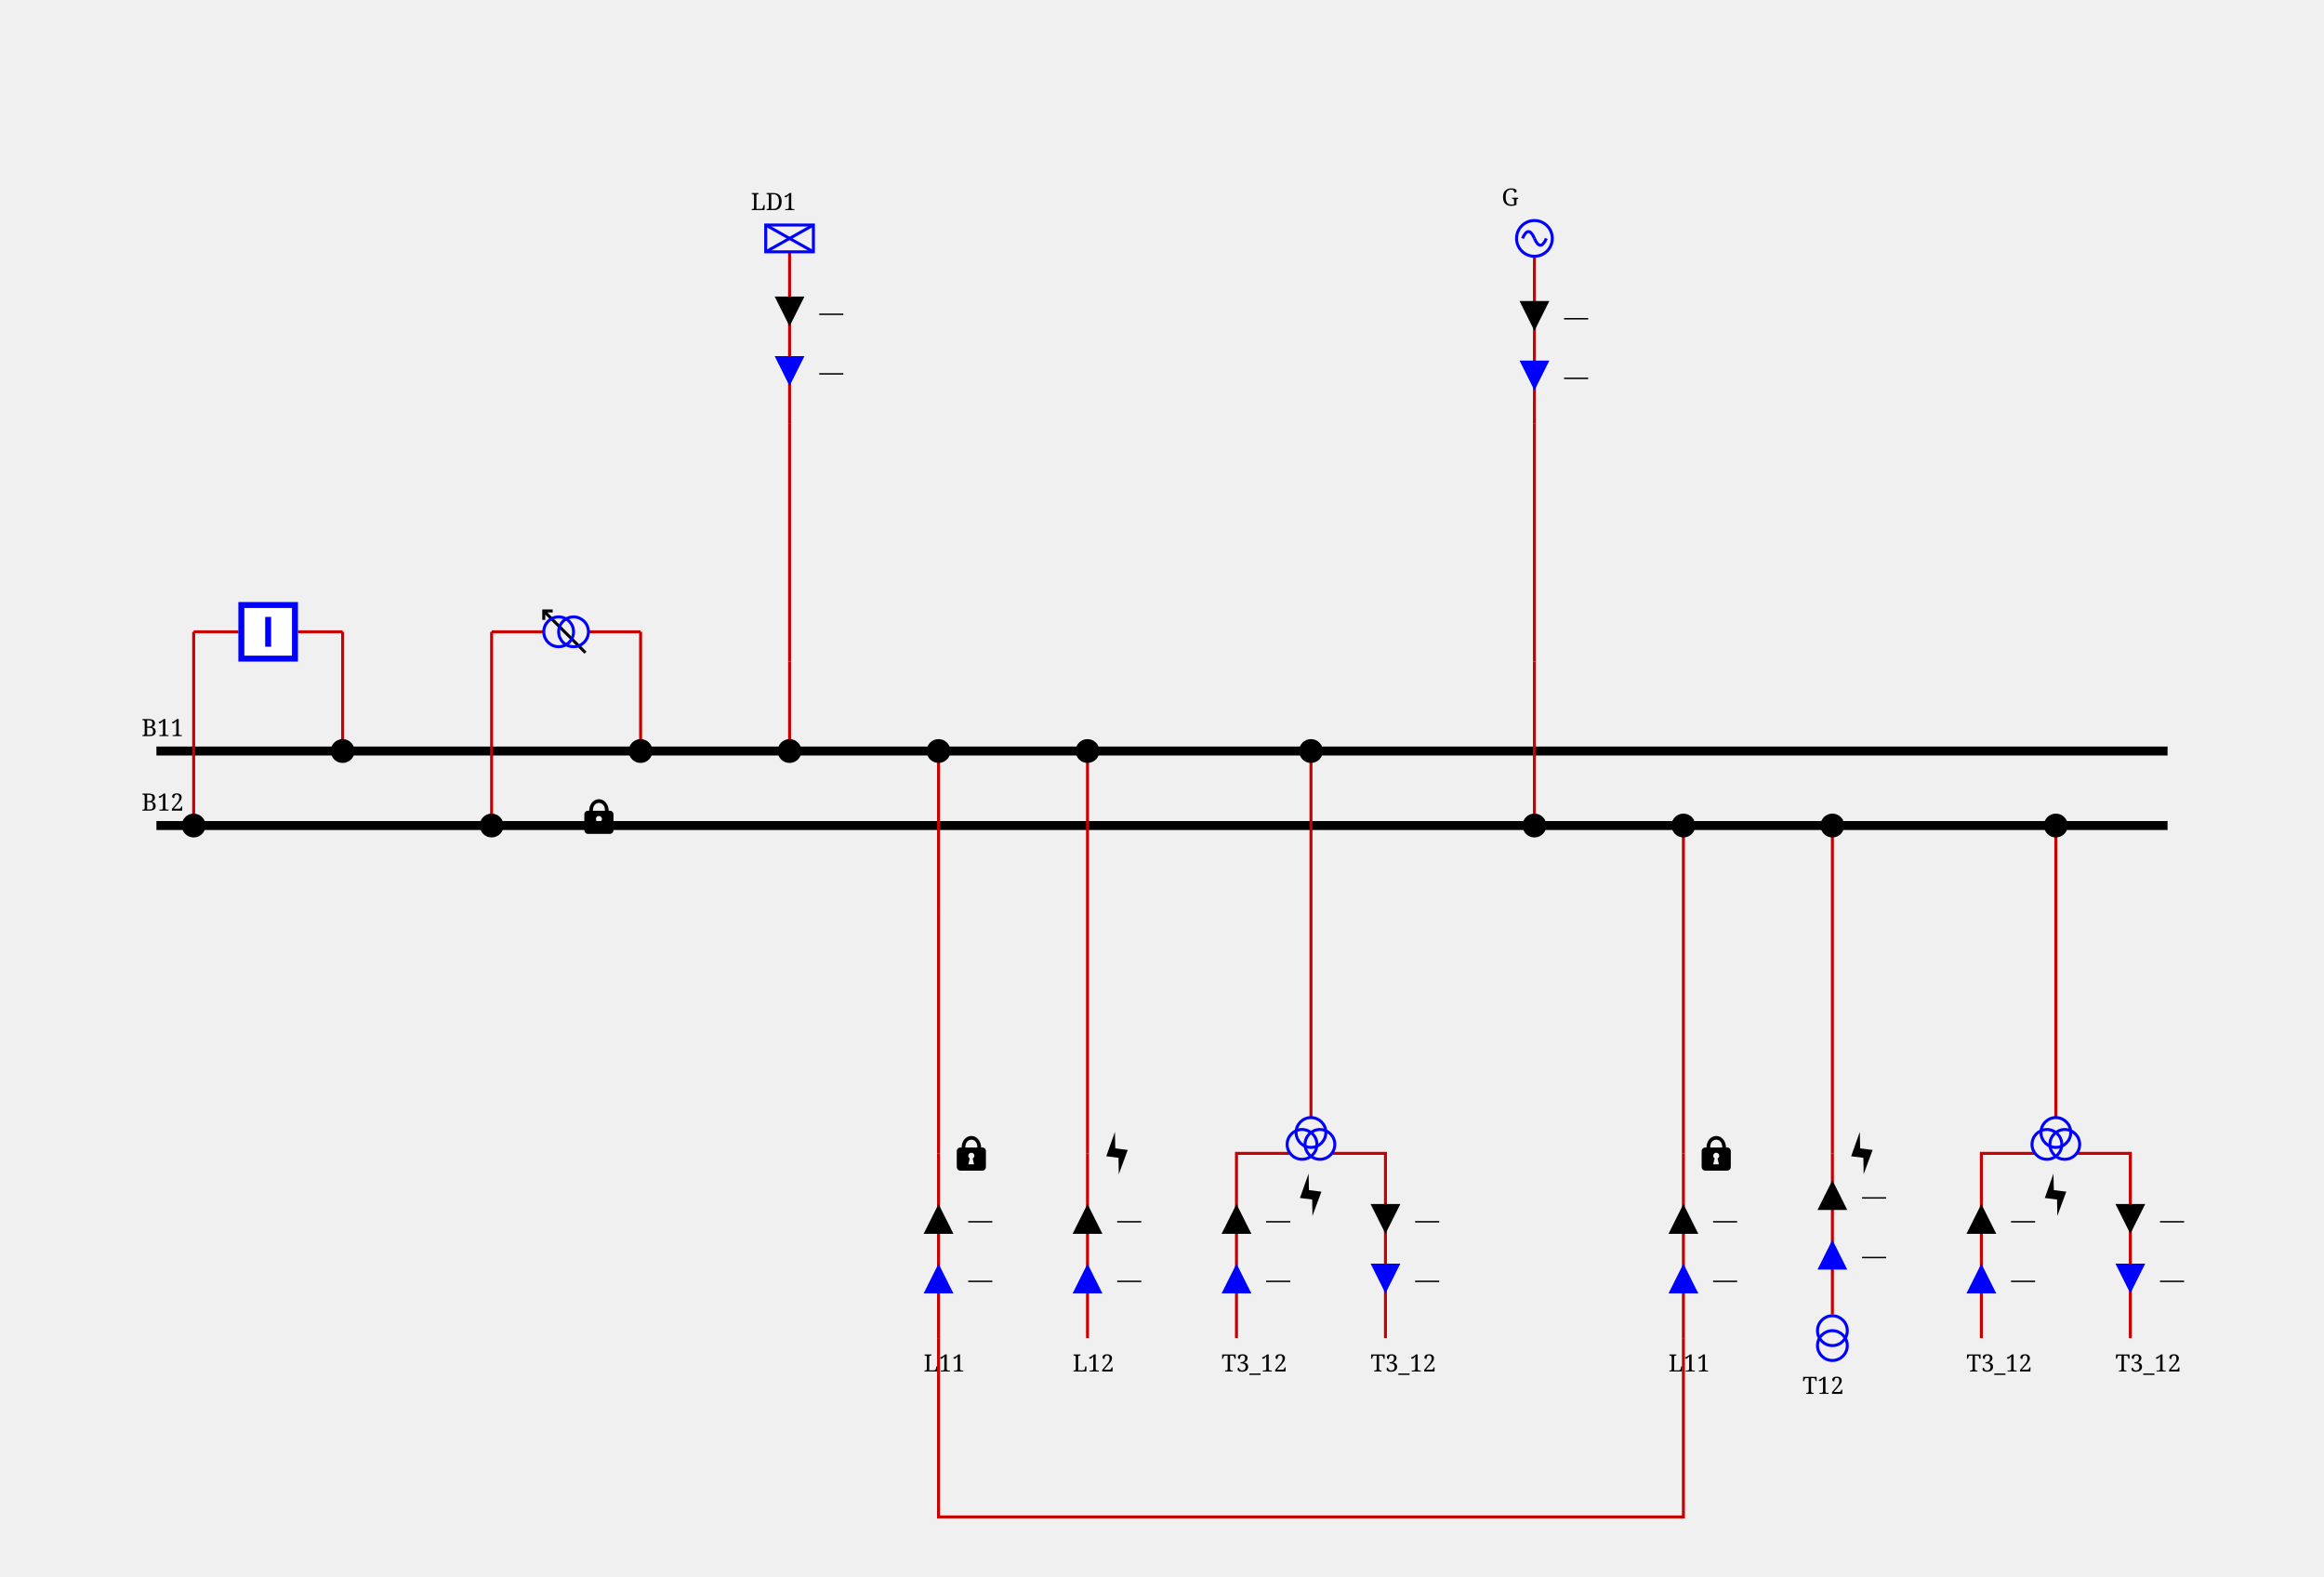
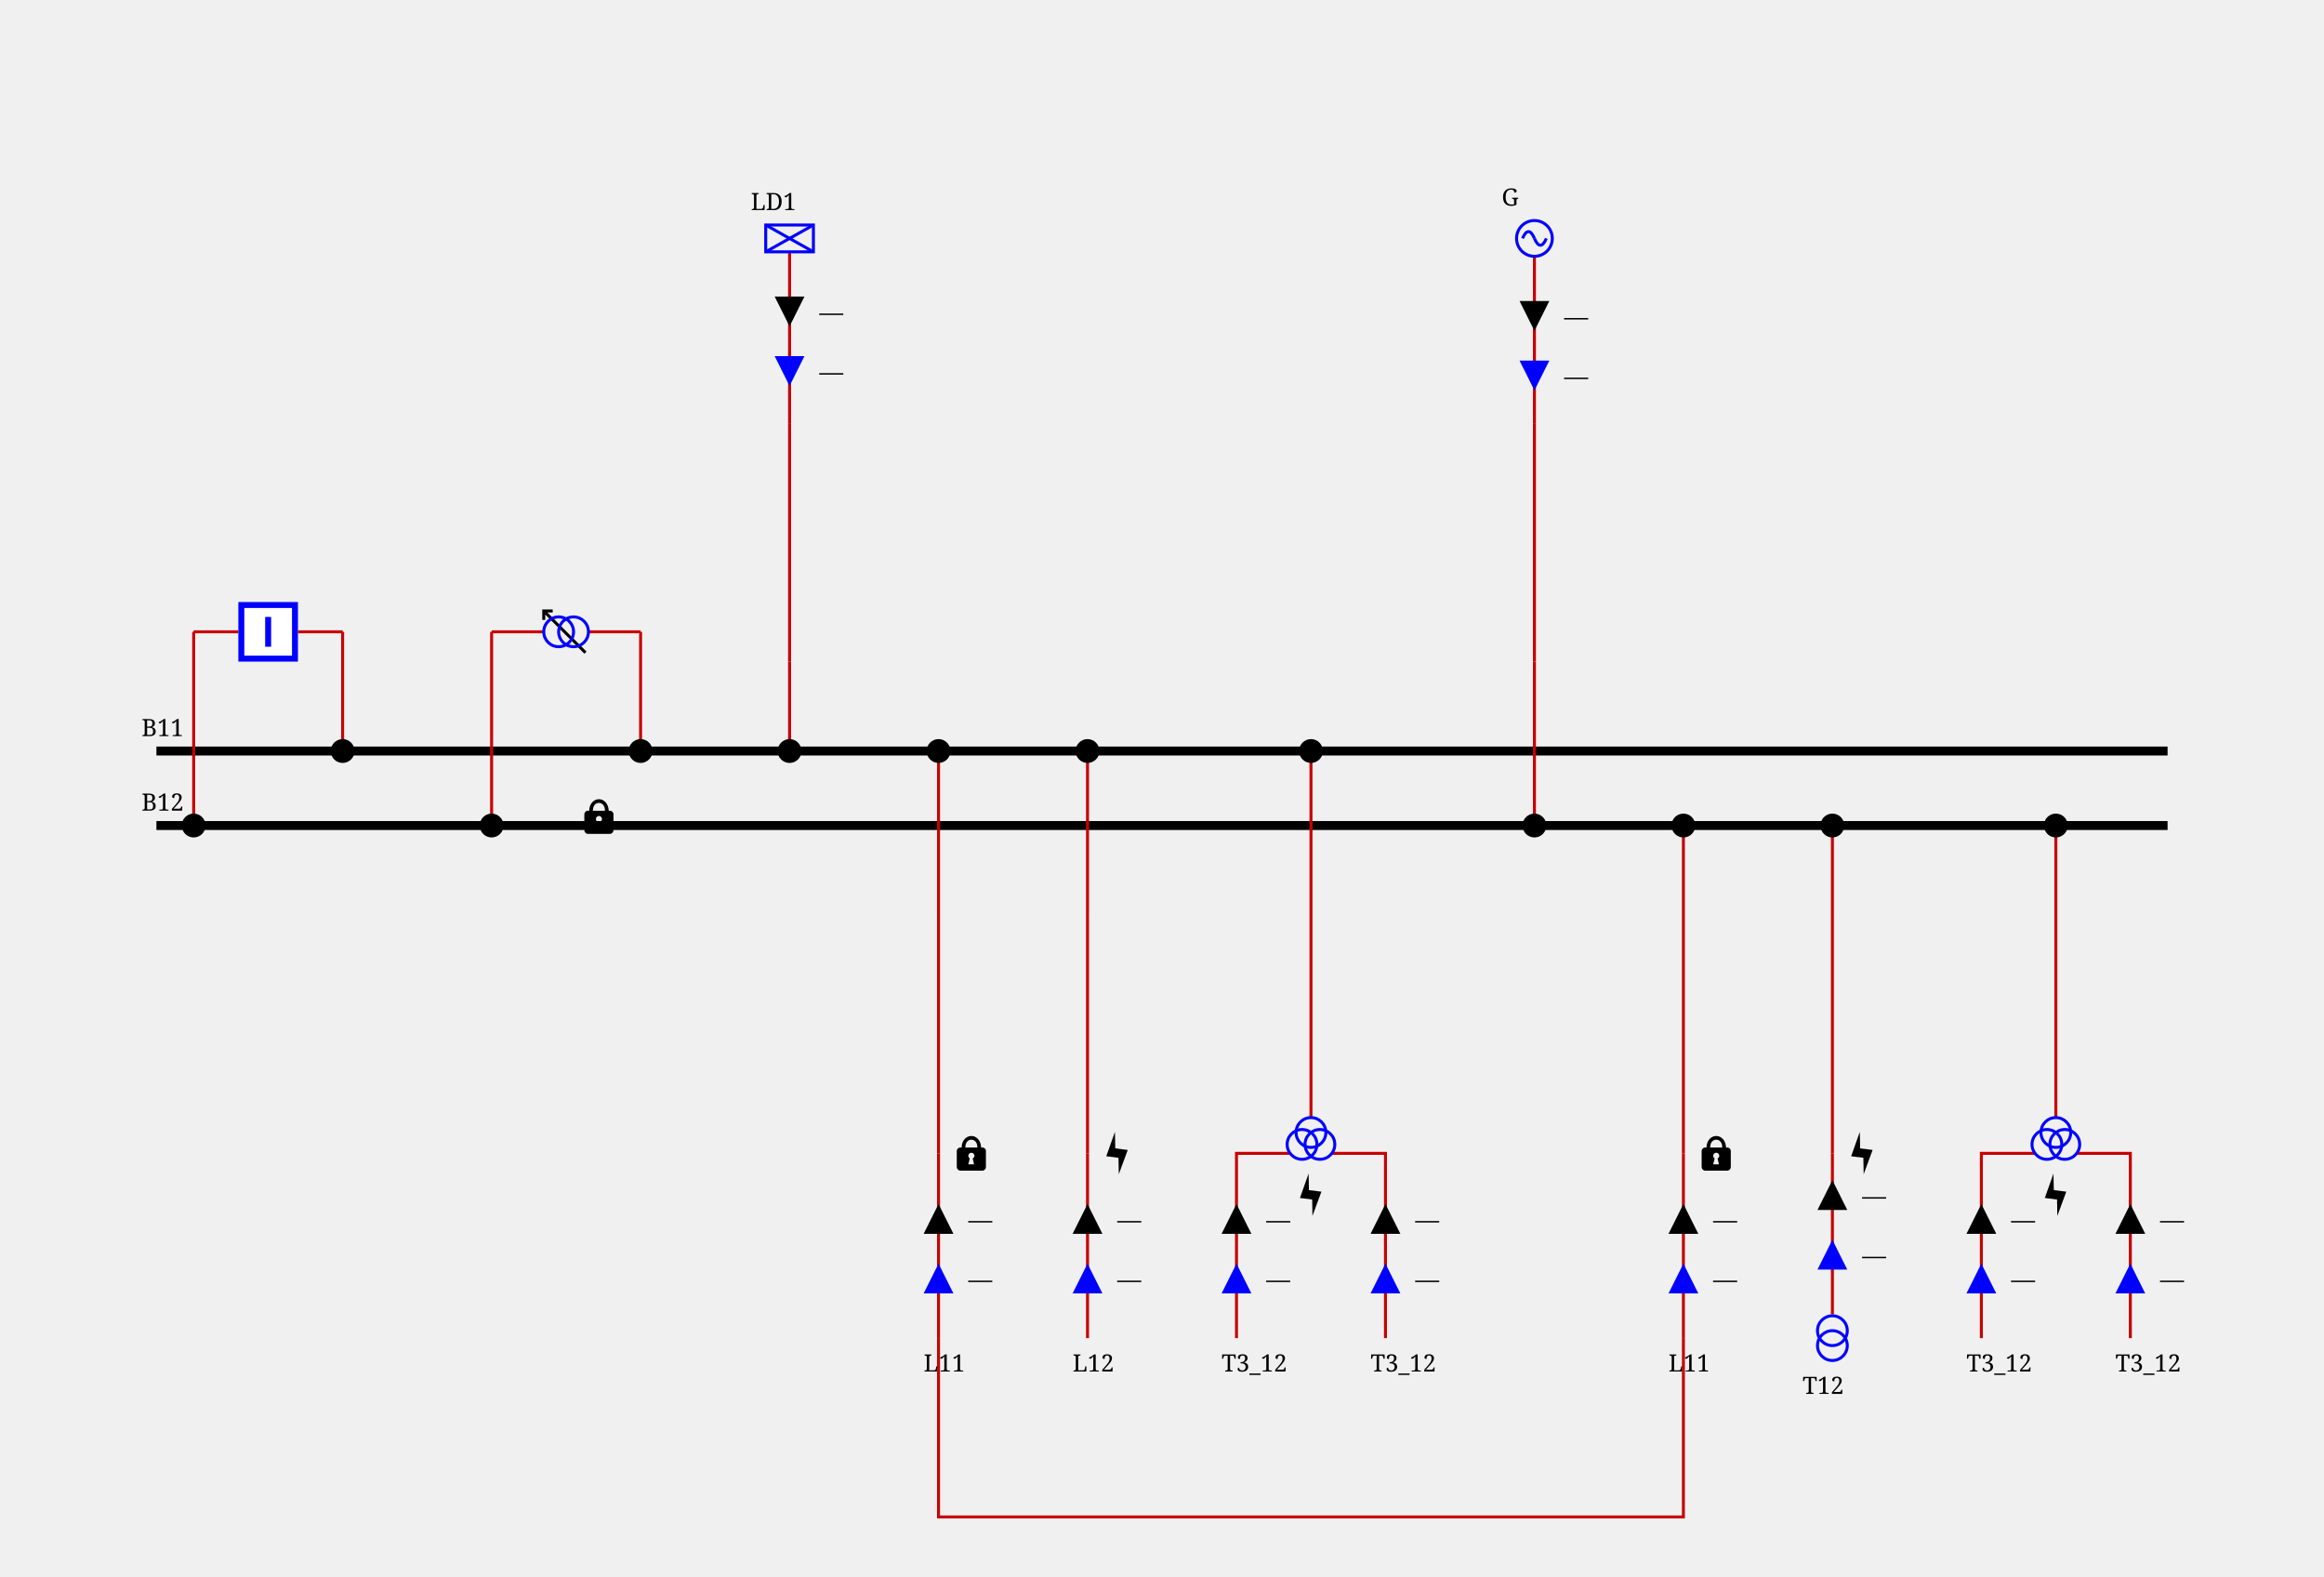
<svg xmlns="http://www.w3.org/2000/svg" height="529.0" viewBox="0 0 780.0 529.0" width="780.0">
  <style>
/* ----------------------------------------------------------------------- */
/* File: tautologies.css ------------------------------------------------- */
.sld-out .sld-arrow-in {visibility: hidden}
.sld-in .sld-arrow-out {visibility: hidden}
.sld-closed .sld-sw-open {visibility: hidden}
.sld-open .sld-sw-closed {visibility: hidden}
.sld-hidden-node {visibility: hidden}
.sld-top-feeder .sld-label {dominant-baseline: auto}
.sld-bottom-feeder .sld-label {dominant-baseline: hanging}
.sld-active-power .sld-label {dominant-baseline: mathematical}
.sld-reactive-power .sld-label {dominant-baseline: mathematical}
.sld-current .sld-label {dominant-baseline: mathematical}
/* ----------------------------------------------------------------------- */
/* File: topologicalBaseVoltages.css ------------------------------------- */
.sld-disconnected {--sld-vl-color: #808080}
.sld-vl300to500-0 {--sld-vl-color: #FF0000}
.sld-vl300to500-1 {--sld-vl-color: #7F6C00}
.sld-vl300to500-2 {--sld-vl-color: #F6B2FF}
.sld-vl300to500-3 {--sld-vl-color: #996700}
.sld-vl300to500-4 {--sld-vl-color: #FF85EB}
.sld-vl300to500-5 {--sld-vl-color: #B25B00}
.sld-vl300to500-6 {--sld-vl-color: #FF59B5}
.sld-vl300to500-7 {--sld-vl-color: #CC4400}
.sld-vl300to500-8 {--sld-vl-color: #FF2C67}
.sld-vl300to500-9 {--sld-vl-color: #E52600}
.sld-vl180to300-0 {--sld-vl-color: #218B21}
.sld-vl180to300-1 {--sld-vl-color: #0D4940}
.sld-vl180to300-2 {--sld-vl-color: #DFDAB9}
.sld-vl180to300-3 {--sld-vl-color: #105640}
.sld-vl180to300-4 {--sld-vl-color: #C2CB92}
.sld-vl180to300-5 {--sld-vl-color: #14643C}
.sld-vl180to300-6 {--sld-vl-color: #95B66B}
.sld-vl180to300-7 {--sld-vl-color: #187036}
.sld-vl180to300-8 {--sld-vl-color: #5FA046}
.sld-vl180to300-9 {--sld-vl-color: #1C7E2D}
.sld-vl120to180-0 {--sld-vl-color: #00AFAE}
.sld-vl120to180-1 {--sld-vl-color: #000D58}
.sld-vl120to180-2 {--sld-vl-color: #B8E7B2}
.sld-vl120to180-3 {--sld-vl-color: #002169}
.sld-vl120to180-4 {--sld-vl-color: #85D993}
.sld-vl120to180-5 {--sld-vl-color: #003C7B}
.sld-vl120to180-6 {--sld-vl-color: #59CB8B}
.sld-vl120to180-7 {--sld-vl-color: #005C8C}
.sld-vl120to180-8 {--sld-vl-color: #2CBD94}
.sld-vl120to180-9 {--sld-vl-color: #00839E}
.sld-vl70to120-0 {--sld-vl-color: #CC5500}
.sld-vl70to120-1 {--sld-vl-color: #4A6600}
.sld-vl70to120-2 {--sld-vl-color: #EFB2DD}
.sld-vl70to120-3 {--sld-vl-color: #6E7A00}
.sld-vl70to120-4 {--sld-vl-color: #E685AE}
.sld-vl70to120-5 {--sld-vl-color: #8E8400}
.sld-vl70to120-6 {--sld-vl-color: #DD596B}
.sld-vl70to120-7 {--sld-vl-color: #A37B00}
.sld-vl70to120-8 {--sld-vl-color: #D4432C}
.sld-vl70to120-9 {--sld-vl-color: #B76B00}
.sld-vl50to70-0 {--sld-vl-color: #A020EF}
.sld-vl50to70-1 {--sld-vl-color: #7F0848}
.sld-vl50to70-2 {--sld-vl-color: #B7DBFE}
.sld-vl50to70-3 {--sld-vl-color: #960C6D}
.sld-vl50to70-4 {--sld-vl-color: #8DA6FE}
.sld-vl50to70-5 {--sld-vl-color: #AD109A}
.sld-vl50to70-6 {--sld-vl-color: #6F66FB}
.sld-vl50to70-7 {--sld-vl-color: #BC14C4}
.sld-vl50to70-8 {--sld-vl-color: #7F42F6}
.sld-vl50to70-9 {--sld-vl-color: #B11AD9}
.sld-vl30to50-0 {--sld-vl-color: #FF8290}
.sld-vl30to50-1 {--sld-vl-color: #7F6F41}
.sld-vl30to50-2 {--sld-vl-color: #F6D9FF}
.sld-vl30to50-3 {--sld-vl-color: #99784E}
.sld-vl30to50-4 {--sld-vl-color: #FFC3FB}
.sld-vl30to50-5 {--sld-vl-color: #B27D5B}
.sld-vl30to50-6 {--sld-vl-color: #FFADE3}
.sld-vl30to50-7 {--sld-vl-color: #CC7E68}
.sld-vl30to50-8 {--sld-vl-color: #FF97BF}
.sld-vl30to50-9 {--sld-vl-color: #E57B75}
.sld-vl0to30-0 {--sld-vl-color: #AAAE27}
.sld-vl0to30-1 {--sld-vl-color: #195B0F}
.sld-vl0to30-2 {--sld-vl-color: #EABABE}
.sld-vl0to30-3 {--sld-vl-color: #2D6C13}
.sld-vl0to30-4 {--sld-vl-color: #DDA193}
.sld-vl0to30-5 {--sld-vl-color: #477D17}
.sld-vl0to30-6 {--sld-vl-color: #CE9A6E}
.sld-vl0to30-7 {--sld-vl-color: #648D1C}
.sld-vl0to30-8 {--sld-vl-color: #BEA04A}
.sld-vl0to30-9 {--sld-vl-color: #869D22}
/* ----------------------------------------------------------------------- */
/* File : highlightLineStates.css ---------------------------------------- */
.sld-wire.sld-feeder-disconnected {stroke: black}
.sld-wire.sld-feeder-connected-disconnected {stroke-dasharray: 3,3}
.sld-wire.sld-feeder-disconnected-connected {stroke: black; stroke-dasharray: 3,3}
/* ----------------------------------------------------------------------- */
/* File : components.css ------------------------------------------------- */
/* Stroke black */
.sld-disconnector {stroke-width: 3; stroke: black; fill: none}
/* Stroke blue */
.sld-breaker {stroke-width: 2; stroke: blue; fill:white}
.sld-load-break-switch {stroke: blue; fill: white}
/* Stroke --sld-vl-color with fallback black */
.sld-bus-connection {fill: var(--sld-vl-color, black)}
.sld-cell-shape-flat .sld-bus-connection {visibility: hidden}
.sld-busbar-section {stroke: var(--sld-vl-color, black); stroke-width: 3; fill: none}
/* Stroke --sld-vl-color with fallback red */
.sld-wire {stroke: var(--sld-vl-color, #c80000); fill: none}
/* Stroke --sld-vl-color with fallback blue */
.sld-load {stroke: var(--sld-vl-color, blue); fill: none}
.sld-battery {stroke: var(--sld-vl-color, blue); fill: none}
.sld-generator {stroke: var(--sld-vl-color, blue); fill: none}
.sld-two-wt {stroke: var(--sld-vl-color, blue); fill: none}
.sld-three-wt {stroke: var(--sld-vl-color, blue); fill: none}
.sld-winding {stroke: var(--sld-vl-color, blue); fill: none}
.sld-capacitor {stroke: var(--sld-vl-color, blue); fill: none}
.sld-inductor {stroke: var(--sld-vl-color, blue); fill: none}
.sld-pst {stroke: var(--sld-vl-color, blue); fill: none}
.sld-pst-arrow {stroke: black; fill: none}
.sld-svc {stroke: var(--sld-vl-color, blue); fill: none}
.sld-vsc {stroke: var(--sld-vl-color, blue); font-size: 7.43px; fill: none}
.sld-lcc {stroke: var(--sld-vl-color, blue); font-size: 7.43px; fill: none}
/* Stroke none &amp; fill: --sld-vl-color */
.sld-node-infos {stroke: none; fill: var(--sld-vl-color, black)}
/* Stroke none &amp; fill: black */
.sld-node {stroke: none; fill: black}
.sld-flash {stroke: none; fill: black}
.sld-lock {stroke: none; fill: black}
.sld-unknown {stroke: none; fill: black}
/* Fonts */
.sld-label {stroke: none; fill: black; font: 8px serif}
.sld-angle, .sld-voltage {font: 10px serif}
.sld-graph-label {font: 12px serif}
/* Specific */
.sld-grid {stroke: #003700; stroke-dasharray: 1,10}
.sld-feeder-info.sld-active-power {fill:black}
.sld-feeder-info.sld-reactive-power {fill:blue}
.sld-feeder-info.sld-current {fill:purple}
.sld-frame {fill: var(--sld-background-color, transparent)}
/* Stroke maroon for fictitious switch */
.sld-breaker.sld-fictitious {stroke: maroon}
.sld-disconnector.sld-fictitious {stroke: maroon}
.sld-load-break-switch.sld-fictitious {stroke: maroon}
.sld-busbar-section.sld-fictitious {stroke: var(--sld-vl-color, #c80000); stroke-width: 1}

</style>
  <rect class="sld-frame" height="100%" width="100%" />
  <g>
    <g class="sld-busbar-section sld-vl300to500-0" id="idB11" transform="translate(52.5,252.0)">
      <line x1="0" x2="675.0" y1="0" y2="0" />
      <text class="sld-label" id="B11_NW_LABEL" x="-5.0" y="-5.0">B11</text>
    </g>
    <g class="sld-busbar-section sld-vl300to500-1" id="idB12" transform="translate(52.5,277.0)">
      <line x1="0" x2="675.0" y1="0" y2="0" />
      <text class="sld-label" id="B12_NW_LABEL" x="-5.0" y="-5.0">B12</text>
    </g>
    <g class="sld-intern-cell sld-cell-shape-vertical" id="idINTERN_32_0">
      <g class="sld-wire sld-vl300to500-0" id="_95_VL1_95_INTERNAL_95_VL1_95_BUSCO_95_B11_95_BR1_45_BR1_95_BUSCO_95_B11_95_BR1">
        <polyline points="115.0,212.0,115.0,252.0" />
      </g>
      <g class="sld-wire sld-vl300to500-0" id="_95_VL1_95_BR1_95_INTERNAL_95_VL1_95_BUSCO_95_B11_95_BR1_45_BR1">
        <polyline points="100.0,212.0,115.0,212.0" />
      </g>
      <g class="sld-wire sld-vl300to500-1" id="_95_VL1_95_INTERNAL_95_VL1_95_BUSCO_95_B12_95_BR1_45_BR1_95_BR1">
        <polyline points="65.0,212.0,80.0,212.0" />
      </g>
      <g class="sld-wire sld-vl300to500-1" id="_95_VL1_95_BUSCO_95_B12_95_BR1_95_INTERNAL_95_VL1_95_BUSCO_95_B12_95_BR1_45_BR1">
        <polyline points="65.0,277.0,65.0,212.0" />
      </g>
      <g class="sld-bus-connection sld-fictitious sld-vl300to500-0" id="idBUSCO_95_B11_95_BR1" transform="translate(111.0,248.0)">
        <circle cx="4" cy="4" r="4" />
      </g>
      <g class="sld-node sld-hidden-node sld-fictitious sld-vl300to500-0" id="idINTERNAL_95_VL1_95_BUSCO_95_B11_95_BR1_45_BR1" transform="translate(111.0,208.0)">
        <circle cx="4" cy="4" r="4" />
      </g>
      <g class="sld-breaker sld-open sld-disconnected" id="idBR1" transform="translate(80.0,202.0)">
        <path class="sld-sw-closed" d="M1,1 V19 H19 V1z M10,5 V15" transform="rotate(90.0,10.0,10.0)" />
        <path class="sld-sw-open" d="M1,1 V19 H19 V1z M5,10 H15" transform="rotate(90.0,10.0,10.0)" />
      </g>
      <g class="sld-node sld-hidden-node sld-fictitious sld-vl300to500-1" id="idINTERNAL_95_VL1_95_BUSCO_95_B12_95_BR1_45_BR1" transform="translate(61.0,208.0)">
        <circle cx="4" cy="4" r="4" />
      </g>
      <g class="sld-bus-connection sld-fictitious sld-vl300to500-1" id="idBUSCO_95_B12_95_BR1" transform="translate(61.0,273.0)">
        <circle cx="4" cy="4" r="4" />
      </g>
    </g>
    <g class="sld-intern-cell sld-cell-shape-vertical" id="idINTERN_32_1">
      <g class="sld-wire sld-vl300to500-0" id="_95_VL1_95_BUSCO_95_B11_95_T11_95_INTERNAL_95_VL1_95_BUSCO_95_B11_95_T11_45_T11">
        <polyline points="215.0,252.0,215.0,212.0" />
      </g>
      <g class="sld-wire sld-vl300to500-0" id="_95_VL1_95_INTERNAL_95_VL1_95_BUSCO_95_B11_95_T11_45_T11_95_T11">
        <polyline points="215.0,212.0,197.5,212.0" />
      </g>
      <g class="sld-wire sld-vl300to500-1" id="_95_VL1_95_INTERNAL_95_VL1_95_BUSCO_95_B12_95_T11_45_T11_95_T11">
        <polyline points="165.0,212.0,182.5,212.0" />
      </g>
      <g class="sld-wire sld-vl300to500-1" id="_95_VL1_95_BUSCO_95_B12_95_T11_95_INTERNAL_95_VL1_95_BUSCO_95_B12_95_T11_45_T11">
        <polyline points="165.0,277.0,165.0,212.0" />
      </g>
      <g class="sld-bus-connection sld-fictitious sld-vl300to500-0" id="idBUSCO_95_B11_95_T11" transform="translate(211.0,248.0)">
        <circle cx="4" cy="4" r="4" />
      </g>
      <g class="sld-node sld-hidden-node sld-fictitious sld-vl300to500-0" id="idINTERNAL_95_VL1_95_BUSCO_95_B11_95_T11_45_T11" transform="translate(211.0,208.0)">
        <circle cx="4" cy="4" r="4" />
      </g>
      <g class="sld-pst" id="idT11" transform="translate(183.0,204.5)">
        <path class="sld-vl300to500-0 sld-pst-arrow" d="M14,0 0,14 M11,0 14,0 14,3" transform="rotate(270.0,7.0,7.5)" />
        <circle class="sld-vl300to500-0 sld-winding" cx="7" cy="10" r="5" transform="rotate(270.0,7.0,7.5)" />
        <circle class="sld-vl300to500-1 sld-winding" cx="7" cy="5" r="5" transform="rotate(270.0,7.0,7.5)" />
        <g class="sld-lock">
          <path class="sld-vl300to500-0" d="M 6,0.168 C 4.36,0.178 2.77,1.63 2.75,4.04 H 2.31 c -0.66,0 -1.19,0.53 -1.19,1.19 v 5.37 c 0,0.6 0.53,1.2 1.19,1.2 h 7.4 c 0.69,0 1.19,-0.6 1.19,-1.2 V 5.23 C 10.9,4.57 10.4,4.04 9.71,4.04 H 9.31 C 9.21,1.6 7.66,0.158 6,0.168 Z M 6,1.41 c 0.97,0 2.02,0.7 2.04,2.63 H 3.99 c 0,-1.89 1.05,-2.63 2.04,-2.63 z m 0,4.38 c 0.58,0 1.04,0.46 1.04,1.02 0,0.41 -0.25,0.72 -0.58,0.88 L 6.91,9.68 H 5 L 5.49,7.69 C 5.17,7.5 5,7.18 5,6.81 5,6.25 5.45,5.79 6,5.79 Z" transform="translate(12.0,63.5)" />
        </g>
      </g>
      <g class="sld-node sld-hidden-node sld-fictitious sld-vl300to500-1" id="idINTERNAL_95_VL1_95_BUSCO_95_B12_95_T11_45_T11" transform="translate(161.0,208.0)">
        <circle cx="4" cy="4" r="4" />
      </g>
      <g class="sld-bus-connection sld-fictitious sld-vl300to500-1" id="idBUSCO_95_B12_95_T11" transform="translate(161.0,273.0)">
        <circle cx="4" cy="4" r="4" />
      </g>
    </g>
    <g class="sld-extern-cell sld-cell-direction-top" id="idEXTERN_32_2">
      <g class="sld-wire sld-vl300to500-0" id="_95_VL1_95_BUSCO_95_B11_95_LD1_95_INTERNAL_95_VL1_95_BUSCO_95_B11_95_LD1_45_LD1">
        <polyline points="265.0,252.0,265.0,222.0" />
      </g>
      <g class="sld-wire sld-vl300to500-0" id="_95_VL1_95_INTERNAL_95_VL1_95_BUSCO_95_B11_95_LD1_45_LD1_95_INTERNAL_95_VL1_95_LD1">
        <polyline points="265.0,222.0,265.0,142.0" />
      </g>
      <g class="sld-wire sld-vl300to500-0" id="_95_VL1_95_INTERNAL_95_VL1_95_LD1_95_LD1">
        <polyline points="265.0,142.0,265.0,84.5" />
      </g>
      <g class="sld-active-power sld-feeder-info sld-in" id="idLD1_ARROW_ACTIVE" transform="translate(260.0,99.5)">
        <polygon class="sld-arrow-in" points="0,0 10,0 5,10" />
        <polygon class="sld-arrow-out" points="5,0 10,10 0,10" />
        <text class="sld-label" x="15.0" y="5.0">—</text>
      </g>
      <g class="sld-reactive-power sld-feeder-info sld-in" id="idLD1_ARROW_REACTIVE" transform="translate(260.0,119.5)">
        <polygon class="sld-arrow-in" points="0,0 10,0 5,10" />
        <polygon class="sld-arrow-out" points="5,0 10,10 0,10" />
        <text class="sld-label" x="15.0" y="5.0">—</text>
      </g>
      <g class="sld-bus-connection sld-fictitious sld-vl300to500-0" id="idBUSCO_95_B11_95_LD1" transform="translate(261.0,248.0)">
        <circle cx="4" cy="4" r="4" />
      </g>
      <g class="sld-node sld-hidden-node sld-fictitious sld-vl300to500-0" id="idINTERNAL_95_VL1_95_BUSCO_95_B11_95_LD1_45_LD1" transform="translate(261.0,218.0)">
        <circle cx="4" cy="4" r="4" />
      </g>
      <g class="sld-node sld-hidden-node sld-fictitious sld-vl300to500-0" id="idINTERNAL_95_VL1_95_LD1" transform="translate(261.0,138.0)">
        <circle cx="4" cy="4" r="4" />
      </g>
      <g class="sld-load sld-top-feeder sld-vl300to500-0" id="idLD1" transform="translate(257.0,75.5)">
        <rect height="9" width="16" />
        <line x1="0" x2="16" y1="0" y2="9" />
        <line x1="16" x2="0" y1="0" y2="9" />
        <text class="sld-label" id="LD1_N_LABEL" x="-5.0" y="-5.0">LD1</text>
      </g>
    </g>
    <g class="sld-extern-cell sld-cell-direction-bottom" id="idEXTERN_32_3">
      <g class="sld-wire sld-vl300to500-0" id="_95_VL1_95_BUSCO_95_B11_95_L11_95_ONE_95_INTERNAL_95_VL1_95_BUSCO_95_B11_95_L11_95_ONE_45_L11_95_ONE">
        <polyline points="315.0,252.0,315.0,307.0" />
      </g>
      <g class="sld-wire sld-vl300to500-0" id="_95_VL1_95_INTERNAL_95_VL1_95_BUSCO_95_B11_95_L11_95_ONE_45_L11_95_ONE_95_INTERNAL_95_VL1_95_L11_95_ONE">
        <polyline points="315.0,307.0,315.0,387.0" />
      </g>
      <g class="sld-wire sld-vl300to500-0" id="_95_VL1_95_INTERNAL_95_VL1_95_L11_95_ONE_95_L11_95_ONE">
        <polyline points="315.0,387.0,315.0,449.0" />
      </g>
      <g class="sld-reactive-power sld-feeder-info sld-in" id="idL11_95_ONE_ARROW_REACTIVE" transform="translate(310.0,424.0)">
        <polygon class="sld-arrow-in" points="0,0 10,0 5,10" transform="rotate(180.0,5.0,5.0)" />
        <polygon class="sld-arrow-out" points="5,0 10,10 0,10" transform="rotate(180.0,5.0,5.0)" />
        <text class="sld-label" x="15.0" y="5.0">—</text>
      </g>
      <g class="sld-active-power sld-feeder-info sld-in" id="idL11_95_ONE_ARROW_ACTIVE" transform="translate(310.0,404.0)">
        <polygon class="sld-arrow-in" points="0,0 10,0 5,10" transform="rotate(180.0,5.0,5.0)" />
        <polygon class="sld-arrow-out" points="5,0 10,10 0,10" transform="rotate(180.0,5.0,5.0)" />
        <text class="sld-label" x="15.0" y="5.0">—</text>
      </g>
      <g class="sld-bus-connection sld-fictitious sld-vl300to500-0" id="idBUSCO_95_B11_95_L11_95_ONE" transform="translate(311.0,248.0)">
        <circle cx="4" cy="4" r="4" />
      </g>
      <g class="sld-node sld-hidden-node sld-fictitious sld-vl300to500-0" id="idINTERNAL_95_VL1_95_BUSCO_95_B11_95_L11_95_ONE_45_L11_95_ONE" transform="translate(311.0,303.0)">
        <circle cx="4" cy="4" r="4" />
      </g>
      <g class="sld-node sld-hidden-node sld-fictitious sld-vl300to500-0" id="idINTERNAL_95_VL1_95_L11_95_ONE" transform="translate(311.0,383.0)">
        <circle cx="4" cy="4" r="4" />
      </g>
      <g class="sld-bottom-feeder" id="idL11_95_ONE" transform="translate(315.0,449.0)">
        <text class="sld-label" id="L11_ONE_S_LABEL" x="-5.0" y="5.0">L11</text>
        <g class="sld-lock">
          <path class="sld-vl300to500-0" d="M 6,0.168 C 4.36,0.178 2.77,1.63 2.75,4.04 H 2.31 c -0.66,0 -1.19,0.53 -1.19,1.19 v 5.37 c 0,0.6 0.53,1.2 1.19,1.2 h 7.4 c 0.69,0 1.19,-0.6 1.19,-1.2 V 5.23 C 10.9,4.57 10.4,4.04 9.71,4.04 H 9.31 C 9.21,1.6 7.66,0.158 6,0.168 Z M 6,1.41 c 0.97,0 2.02,0.7 2.04,2.63 H 3.99 c 0,-1.89 1.05,-2.63 2.04,-2.63 z m 0,4.38 c 0.58,0 1.04,0.46 1.04,1.02 0,0.41 -0.25,0.72 -0.58,0.88 L 6.91,9.68 H 5 L 5.49,7.69 C 5.17,7.5 5,7.18 5,6.81 5,6.25 5.45,5.79 6,5.79 Z" transform="translate(5.0,-68.0)" />
        </g>
      </g>
    </g>
    <g class="sld-extern-cell sld-cell-direction-bottom" id="idEXTERN_32_4">
      <g class="sld-wire sld-vl300to500-0" id="_95_VL1_95_BUSCO_95_B11_95_L12_95_ONE_95_INTERNAL_95_VL1_95_BUSCO_95_B11_95_L12_95_ONE_45_L12_95_ONE">
        <polyline points="365.0,252.0,365.0,307.0" />
      </g>
      <g class="sld-wire sld-vl300to500-0" id="_95_VL1_95_INTERNAL_95_VL1_95_BUSCO_95_B11_95_L12_95_ONE_45_L12_95_ONE_95_INTERNAL_95_VL1_95_L12_95_ONE">
        <polyline points="365.0,307.0,365.0,387.0" />
      </g>
      <g class="sld-wire sld-vl300to500-0" id="_95_VL1_95_INTERNAL_95_VL1_95_L12_95_ONE_95_L12_95_ONE">
        <polyline points="365.0,387.0,365.0,449.0" />
      </g>
      <g class="sld-reactive-power sld-feeder-info sld-in" id="idL12_95_ONE_ARROW_REACTIVE" transform="translate(360.0,424.0)">
        <polygon class="sld-arrow-in" points="0,0 10,0 5,10" transform="rotate(180.0,5.0,5.0)" />
        <polygon class="sld-arrow-out" points="5,0 10,10 0,10" transform="rotate(180.0,5.0,5.0)" />
        <text class="sld-label" x="15.0" y="5.0">—</text>
      </g>
      <g class="sld-active-power sld-feeder-info sld-in" id="idL12_95_ONE_ARROW_ACTIVE" transform="translate(360.0,404.0)">
        <polygon class="sld-arrow-in" points="0,0 10,0 5,10" transform="rotate(180.0,5.0,5.0)" />
        <polygon class="sld-arrow-out" points="5,0 10,10 0,10" transform="rotate(180.0,5.0,5.0)" />
        <text class="sld-label" x="15.0" y="5.0">—</text>
      </g>
      <g class="sld-bus-connection sld-fictitious sld-vl300to500-0" id="idBUSCO_95_B11_95_L12_95_ONE" transform="translate(361.0,248.0)">
        <circle cx="4" cy="4" r="4" />
      </g>
      <g class="sld-node sld-hidden-node sld-fictitious sld-vl300to500-0" id="idINTERNAL_95_VL1_95_BUSCO_95_B11_95_L12_95_ONE_45_L12_95_ONE" transform="translate(361.0,303.0)">
        <circle cx="4" cy="4" r="4" />
      </g>
      <g class="sld-node sld-hidden-node sld-fictitious sld-vl300to500-0" id="idINTERNAL_95_VL1_95_L12_95_ONE" transform="translate(361.0,383.0)">
        <circle cx="4" cy="4" r="4" />
      </g>
      <g class="sld-bottom-feeder" id="idL12_95_ONE" transform="translate(365.0,449.0)">
        <text class="sld-label" id="L12_ONE_S_LABEL" x="-5.0" y="5.0">L12</text>
        <g class="sld-flash">
          <path class="sld-vl300to500-0" d="M 5.5,14.5 8.5,6.36 4.32,5.83 4.2,0.3 1.3,8.47 5.4,8.99 Z" transform="translate(5.0,-69.5)" />
        </g>
      </g>
    </g>
    <g class="sld-extern-cell sld-cell-direction-bottom" id="idEXTERN_32_5">
      <g class="sld-wire sld-vl300to500-0" id="_95_VL1_95_BUSCO_95_B11_95_T3_95_12_95_INTERNAL_95_VL1_95_BUSCO_95_B11_95_T3_95_12_45_T3_95_12">
        <polyline points="440.0,252.0,440.0,307.0" />
      </g>
      <g class="sld-wire sld-vl300to500-0" id="_95_VL1_95_INTERNAL_95_VL1_95_BUSCO_95_B11_95_T3_95_12_45_T3_95_12_95_T3_95_12">
        <polyline points="440.0,307.0,440.0,375.0" />
      </g>
      <g class="sld-wire sld-disconnected" id="_95_VL1_95_T3_95_12_95_TWO_95_T3_95_12">
        <polyline points="415.0,449.0,415.0,387.0,433.0,387.0" />
      </g>
      <g class="sld-reactive-power sld-feeder-info sld-in" id="idT3_95_12_95_TWO_ARROW_REACTIVE" transform="translate(410.0,424.0)">
        <polygon class="sld-arrow-in" points="0,0 10,0 5,10" transform="rotate(180.0,5.0,5.0)" />
        <polygon class="sld-arrow-out" points="5,0 10,10 0,10" transform="rotate(180.0,5.0,5.0)" />
        <text class="sld-label" x="15.0" y="5.0">—</text>
      </g>
      <g class="sld-active-power sld-feeder-info sld-in" id="idT3_95_12_95_TWO_ARROW_ACTIVE" transform="translate(410.0,404.0)">
        <polygon class="sld-arrow-in" points="0,0 10,0 5,10" transform="rotate(180.0,5.0,5.0)" />
        <polygon class="sld-arrow-out" points="5,0 10,10 0,10" transform="rotate(180.0,5.0,5.0)" />
        <text class="sld-label" x="15.0" y="5.0">—</text>
      </g>
      <g class="sld-wire sld-vl300to500-2" id="_95_VL1_95_T3_95_12_95_THREE_95_T3_95_12">
        <polyline points="465.0,449.0,465.0,387.0,447.0,387.0" />
      </g>
-       <g class="sld-reactive-power sld-feeder-info sld-out" id="idT3_95_12_95_THREE_ARROW_REACTIVE" transform="translate(460.0,424.0)">
-         <polygon class="sld-arrow-in" points="0,0 10,0 5,10" transform="rotate(180.0,5.0,5.0)" />
-         <polygon class="sld-arrow-out" points="5,0 10,10 0,10" transform="rotate(180.0,5.0,5.0)" />
-         <text class="sld-label" x="15.0" y="5.0">—</text>
-       </g>
-       <g class="sld-active-power sld-feeder-info sld-out" id="idT3_95_12_95_THREE_ARROW_ACTIVE" transform="translate(460.0,404.0)">
+       <g class="sld-reactive-power sld-feeder-info sld-in" id="idT3_95_12_95_THREE_ARROW_REACTIVE" transform="translate(460.0,424.0)">
+         <polygon class="sld-arrow-in" points="0,0 10,0 5,10" transform="rotate(180.0,5.0,5.0)" />
+         <polygon class="sld-arrow-out" points="5,0 10,10 0,10" transform="rotate(180.0,5.0,5.0)" />
+         <text class="sld-label" x="15.0" y="5.0">—</text>
+       </g>
+       <g class="sld-active-power sld-feeder-info sld-in" id="idT3_95_12_95_THREE_ARROW_ACTIVE" transform="translate(460.0,404.0)">
        <polygon class="sld-arrow-in" points="0,0 10,0 5,10" transform="rotate(180.0,5.0,5.0)" />
        <polygon class="sld-arrow-out" points="5,0 10,10 0,10" transform="rotate(180.0,5.0,5.0)" />
        <text class="sld-label" x="15.0" y="5.0">—</text>
      </g>
      <g class="sld-bus-connection sld-fictitious sld-vl300to500-0" id="idBUSCO_95_B11_95_T3_95_12" transform="translate(436.0,248.0)">
        <circle cx="4" cy="4" r="4" />
      </g>
      <g class="sld-node sld-hidden-node sld-fictitious sld-vl300to500-0" id="idINTERNAL_95_VL1_95_BUSCO_95_B11_95_T3_95_12_45_T3_95_12" transform="translate(436.0,303.0)">
        <circle cx="4" cy="4" r="4" />
      </g>
      <g class="sld-three-wt sld-fictitious" id="idT3_95_12" transform="translate(432.0,375.0)">
        <circle class="sld-disconnected sld-winding" cx="5" cy="15" r="5" transform="scale(1, -1) translate(0, -24.0)" />
        <circle class="sld-vl300to500-2 sld-winding" cx="11" cy="15" r="5" transform="scale(1, -1) translate(0, -24.0)" />
        <circle class="sld-disconnected sld-winding" cx="8" cy="19" r="5" transform="scale(1, -1) translate(0, -24.0)" />
        <g class="sld-flash">
          <path class="sld-disconnected" d="M 5.5,14.5 8.5,6.36 4.32,5.83 4.2,0.3 1.3,8.47 5.4,8.99 Z" transform="translate(3.0,18.5)" />
        </g>
      </g>
      <g class="sld-bottom-feeder sld-disconnected" id="idT3_95_12_95_TWO" transform="translate(415.0,449.0)">
        <text class="sld-label" id="T3_12_TWO_S_LABEL" x="-5.0" y="5.0">T3_12</text>
      </g>
      <g class="sld-bottom-feeder sld-disconnected" id="idT3_95_12_95_THREE" transform="translate(465.0,449.0)">
        <text class="sld-label" id="T3_12_THREE_S_LABEL" x="-5.0" y="5.0">T3_12</text>
      </g>
    </g>
    <g class="sld-extern-cell sld-cell-direction-top" id="idEXTERN_32_6">
      <g class="sld-wire sld-vl300to500-1" id="_95_VL1_95_BUSCO_95_B12_95_G_95_INTERNAL_95_VL1_95_BUSCO_95_B12_95_G_45_G">
        <polyline points="515.0,277.0,515.0,222.0" />
      </g>
      <g class="sld-wire sld-vl300to500-1" id="_95_VL1_95_INTERNAL_95_VL1_95_BUSCO_95_B12_95_G_45_G_95_INTERNAL_95_VL1_95_G">
        <polyline points="515.0,222.0,515.0,142.0" />
      </g>
      <g class="sld-wire sld-vl300to500-1" id="_95_VL1_95_INTERNAL_95_VL1_95_G_95_G">
        <polyline points="515.0,142.0,515.0,86.0" />
      </g>
      <g class="sld-active-power sld-feeder-info sld-in" id="idG_ARROW_ACTIVE" transform="translate(510.0,101.0)">
        <polygon class="sld-arrow-in" points="0,0 10,0 5,10" />
        <polygon class="sld-arrow-out" points="5,0 10,10 0,10" />
        <text class="sld-label" x="15.0" y="5.0">—</text>
      </g>
      <g class="sld-reactive-power sld-feeder-info sld-in" id="idG_ARROW_REACTIVE" transform="translate(510.0,121.0)">
        <polygon class="sld-arrow-in" points="0,0 10,0 5,10" />
        <polygon class="sld-arrow-out" points="5,0 10,10 0,10" />
        <text class="sld-label" x="15.0" y="5.0">—</text>
      </g>
      <g class="sld-bus-connection sld-fictitious sld-vl300to500-1" id="idBUSCO_95_B12_95_G" transform="translate(511.0,273.0)">
        <circle cx="4" cy="4" r="4" />
      </g>
      <g class="sld-node sld-hidden-node sld-fictitious sld-vl300to500-1" id="idINTERNAL_95_VL1_95_BUSCO_95_B12_95_G_45_G" transform="translate(511.0,218.0)">
        <circle cx="4" cy="4" r="4" />
      </g>
      <g class="sld-node sld-hidden-node sld-fictitious sld-vl300to500-1" id="idINTERNAL_95_VL1_95_G" transform="translate(511.0,138.0)">
        <circle cx="4" cy="4" r="4" />
      </g>
      <g class="sld-generator sld-top-feeder sld-vl300to500-1" id="idG" transform="translate(509.0,74.0)">
        <circle cx="6" cy="6" r="6" />
        <path d="M6,6 A 6 40 0 0 0 2,6" />
        <path d="M6,6 A 6 40 0 0 0 10,6" />
        <text class="sld-label" id="G_N_LABEL" x="-5.0" y="-5.0">G</text>
      </g>
    </g>
    <g class="sld-extern-cell sld-cell-direction-bottom" id="idEXTERN_32_7">
      <g class="sld-wire sld-vl300to500-1" id="_95_VL1_95_BUSCO_95_B12_95_L11_95_TWO_95_INTERNAL_95_VL1_95_BUSCO_95_B12_95_L11_95_TWO_45_L11_95_TWO">
        <polyline points="565.0,277.0,565.0,307.0" />
      </g>
      <g class="sld-wire sld-vl300to500-1" id="_95_VL1_95_INTERNAL_95_VL1_95_BUSCO_95_B12_95_L11_95_TWO_45_L11_95_TWO_95_INTERNAL_95_VL1_95_L11_95_TWO">
        <polyline points="565.0,307.0,565.0,387.0" />
      </g>
      <g class="sld-wire sld-vl300to500-1" id="_95_VL1_95_INTERNAL_95_VL1_95_L11_95_TWO_95_L11_95_TWO">
        <polyline points="565.0,387.0,565.0,449.0" />
      </g>
      <g class="sld-reactive-power sld-feeder-info sld-in" id="idL11_95_TWO_ARROW_REACTIVE" transform="translate(560.0,424.0)">
        <polygon class="sld-arrow-in" points="0,0 10,0 5,10" transform="rotate(180.0,5.0,5.0)" />
        <polygon class="sld-arrow-out" points="5,0 10,10 0,10" transform="rotate(180.0,5.0,5.0)" />
        <text class="sld-label" x="15.0" y="5.0">—</text>
      </g>
      <g class="sld-active-power sld-feeder-info sld-in" id="idL11_95_TWO_ARROW_ACTIVE" transform="translate(560.0,404.0)">
        <polygon class="sld-arrow-in" points="0,0 10,0 5,10" transform="rotate(180.0,5.0,5.0)" />
        <polygon class="sld-arrow-out" points="5,0 10,10 0,10" transform="rotate(180.0,5.0,5.0)" />
        <text class="sld-label" x="15.0" y="5.0">—</text>
      </g>
      <g class="sld-bus-connection sld-fictitious sld-vl300to500-1" id="idBUSCO_95_B12_95_L11_95_TWO" transform="translate(561.0,273.0)">
        <circle cx="4" cy="4" r="4" />
      </g>
      <g class="sld-node sld-hidden-node sld-fictitious sld-vl300to500-1" id="idINTERNAL_95_VL1_95_BUSCO_95_B12_95_L11_95_TWO_45_L11_95_TWO" transform="translate(561.0,303.0)">
        <circle cx="4" cy="4" r="4" />
      </g>
      <g class="sld-node sld-hidden-node sld-fictitious sld-vl300to500-1" id="idINTERNAL_95_VL1_95_L11_95_TWO" transform="translate(561.0,383.0)">
        <circle cx="4" cy="4" r="4" />
      </g>
      <g class="sld-bottom-feeder" id="idL11_95_TWO" transform="translate(565.0,449.0)">
        <text class="sld-label" id="L11_TWO_S_LABEL" x="-5.0" y="5.0">L11</text>
        <g class="sld-lock">
          <path class="sld-vl300to500-1" d="M 6,0.168 C 4.36,0.178 2.77,1.63 2.75,4.04 H 2.31 c -0.66,0 -1.19,0.53 -1.19,1.19 v 5.37 c 0,0.6 0.53,1.2 1.19,1.2 h 7.4 c 0.69,0 1.19,-0.6 1.19,-1.2 V 5.23 C 10.9,4.57 10.4,4.04 9.71,4.04 H 9.31 C 9.21,1.6 7.66,0.158 6,0.168 Z M 6,1.41 c 0.97,0 2.02,0.7 2.04,2.63 H 3.99 c 0,-1.89 1.05,-2.63 2.04,-2.63 z m 0,4.38 c 0.58,0 1.04,0.46 1.04,1.02 0,0.41 -0.25,0.72 -0.58,0.88 L 6.91,9.68 H 5 L 5.49,7.69 C 5.17,7.5 5,7.18 5,6.81 5,6.25 5.45,5.79 6,5.79 Z" transform="translate(5.0,-68.0)" />
        </g>
      </g>
    </g>
    <g class="sld-extern-cell sld-cell-direction-bottom" id="idEXTERN_32_8">
      <g class="sld-wire sld-vl300to500-1" id="_95_VL1_95_BUSCO_95_B12_95_T12_95_ONE_95_INTERNAL_95_VL1_95_BUSCO_95_B12_95_T12_95_ONE_45_T12_95_ONE">
        <polyline points="615.0,277.0,615.0,307.0" />
      </g>
      <g class="sld-wire sld-vl300to500-1" id="_95_VL1_95_INTERNAL_95_VL1_95_BUSCO_95_B12_95_T12_95_ONE_45_T12_95_ONE_95_INTERNAL_95_VL1_95_T12_95_ONE">
        <polyline points="615.0,307.0,615.0,387.0" />
      </g>
      <g class="sld-wire sld-vl300to500-1" id="_95_VL1_95_INTERNAL_95_VL1_95_T12_95_ONE_95_T12_95_ONE">
        <polyline points="615.0,387.0,615.0,441.0" />
      </g>
      <g class="sld-reactive-power sld-feeder-info sld-in" id="idT12_95_ONE_ARROW_REACTIVE" transform="translate(610.0,416.0)">
        <polygon class="sld-arrow-in" points="0,0 10,0 5,10" transform="rotate(180.0,5.0,5.0)" />
        <polygon class="sld-arrow-out" points="5,0 10,10 0,10" transform="rotate(180.0,5.0,5.0)" />
        <text class="sld-label" x="15.0" y="5.0">—</text>
      </g>
      <g class="sld-active-power sld-feeder-info sld-in" id="idT12_95_ONE_ARROW_ACTIVE" transform="translate(610.0,396.0)">
        <polygon class="sld-arrow-in" points="0,0 10,0 5,10" transform="rotate(180.0,5.0,5.0)" />
        <polygon class="sld-arrow-out" points="5,0 10,10 0,10" transform="rotate(180.0,5.0,5.0)" />
        <text class="sld-label" x="15.0" y="5.0">—</text>
      </g>
      <g class="sld-bus-connection sld-fictitious sld-vl300to500-1" id="idBUSCO_95_B12_95_T12_95_ONE" transform="translate(611.0,273.0)">
        <circle cx="4" cy="4" r="4" />
      </g>
      <g class="sld-node sld-hidden-node sld-fictitious sld-vl300to500-1" id="idINTERNAL_95_VL1_95_BUSCO_95_B12_95_T12_95_ONE_45_T12_95_ONE" transform="translate(611.0,303.0)">
        <circle cx="4" cy="4" r="4" />
      </g>
      <g class="sld-node sld-hidden-node sld-fictitious sld-vl300to500-1" id="idINTERNAL_95_VL1_95_T12_95_ONE" transform="translate(611.0,383.0)">
        <circle cx="4" cy="4" r="4" />
      </g>
      <g class="sld-two-wt sld-bottom-feeder" id="idT12_95_ONE" transform="translate(610.0,441.5)">
        <circle class="sld-vl300to500-1 sld-winding" cx="5" cy="10" r="5" transform="rotate(180.0,5.0,7.5)" />
        <circle class="sld-vl300to500-2 sld-winding" cx="5" cy="5" r="5" transform="rotate(180.0,5.0,7.5)" />
        <text class="sld-label" id="T12_ONE_S_LABEL" x="-5.0" y="20.0">T12</text>
        <g class="sld-flash">
          <path class="sld-vl300to500-1" d="M 5.5,14.5 8.5,6.36 4.32,5.83 4.2,0.3 1.3,8.47 5.4,8.99 Z" transform="translate(10.0,-62.0)" />
        </g>
      </g>
    </g>
    <g class="sld-extern-cell sld-cell-direction-bottom" id="idEXTERN_32_9">
      <g class="sld-wire sld-vl300to500-1" id="_95_VL1_95_BUSCO_95_B12_95_T3_95_12_95_INTERNAL_95_VL1_95_BUSCO_95_B12_95_T3_95_12_45_T3_95_12">
        <polyline points="690.0,277.0,690.0,307.0" />
      </g>
      <g class="sld-wire sld-vl300to500-1" id="_95_VL1_95_INTERNAL_95_VL1_95_BUSCO_95_B12_95_T3_95_12_45_T3_95_12_95_T3_95_12">
        <polyline points="690.0,307.0,690.0,375.0" />
      </g>
      <g class="sld-wire sld-disconnected" id="_95_VL1_95_T3_95_12_95_ONE_95_T3_95_12">
        <polyline points="665.0,449.0,665.0,387.0,683.0,387.0" />
      </g>
      <g class="sld-reactive-power sld-feeder-info sld-in" id="idT3_95_12_95_ONE_ARROW_REACTIVE" transform="translate(660.0,424.0)">
        <polygon class="sld-arrow-in" points="0,0 10,0 5,10" transform="rotate(180.0,5.0,5.0)" />
        <polygon class="sld-arrow-out" points="5,0 10,10 0,10" transform="rotate(180.0,5.0,5.0)" />
        <text class="sld-label" x="15.0" y="5.0">—</text>
      </g>
      <g class="sld-active-power sld-feeder-info sld-in" id="idT3_95_12_95_ONE_ARROW_ACTIVE" transform="translate(660.0,404.0)">
        <polygon class="sld-arrow-in" points="0,0 10,0 5,10" transform="rotate(180.0,5.0,5.0)" />
        <polygon class="sld-arrow-out" points="5,0 10,10 0,10" transform="rotate(180.0,5.0,5.0)" />
        <text class="sld-label" x="15.0" y="5.0">—</text>
      </g>
      <g class="sld-wire sld-vl300to500-2" id="_95_VL1_95_T3_95_12_95_THREE_95_T3_95_12">
        <polyline points="715.0,449.0,715.0,387.0,697.0,387.0" />
      </g>
-       <g class="sld-reactive-power sld-feeder-info sld-out" id="idT3_95_12_95_THREE_ARROW_REACTIVE" transform="translate(710.0,424.0)">
-         <polygon class="sld-arrow-in" points="0,0 10,0 5,10" transform="rotate(180.0,5.0,5.0)" />
-         <polygon class="sld-arrow-out" points="5,0 10,10 0,10" transform="rotate(180.0,5.0,5.0)" />
-         <text class="sld-label" x="15.0" y="5.0">—</text>
-       </g>
-       <g class="sld-active-power sld-feeder-info sld-out" id="idT3_95_12_95_THREE_ARROW_ACTIVE" transform="translate(710.0,404.0)">
+       <g class="sld-reactive-power sld-feeder-info sld-in" id="idT3_95_12_95_THREE_ARROW_REACTIVE" transform="translate(710.0,424.0)">
+         <polygon class="sld-arrow-in" points="0,0 10,0 5,10" transform="rotate(180.0,5.0,5.0)" />
+         <polygon class="sld-arrow-out" points="5,0 10,10 0,10" transform="rotate(180.0,5.0,5.0)" />
+         <text class="sld-label" x="15.0" y="5.0">—</text>
+       </g>
+       <g class="sld-active-power sld-feeder-info sld-in" id="idT3_95_12_95_THREE_ARROW_ACTIVE" transform="translate(710.0,404.0)">
        <polygon class="sld-arrow-in" points="0,0 10,0 5,10" transform="rotate(180.0,5.0,5.0)" />
        <polygon class="sld-arrow-out" points="5,0 10,10 0,10" transform="rotate(180.0,5.0,5.0)" />
        <text class="sld-label" x="15.0" y="5.0">—</text>
      </g>
      <g class="sld-bus-connection sld-fictitious sld-vl300to500-1" id="idBUSCO_95_B12_95_T3_95_12" transform="translate(686.0,273.0)">
        <circle cx="4" cy="4" r="4" />
      </g>
      <g class="sld-node sld-hidden-node sld-fictitious sld-vl300to500-1" id="idINTERNAL_95_VL1_95_BUSCO_95_B12_95_T3_95_12_45_T3_95_12" transform="translate(686.0,303.0)">
        <circle cx="4" cy="4" r="4" />
      </g>
      <g class="sld-three-wt sld-fictitious" id="idT3_95_12" transform="translate(682.0,375.0)">
        <circle class="sld-disconnected sld-winding" cx="5" cy="15" r="5" transform="scale(1, -1) translate(0, -24.0)" />
        <circle class="sld-vl300to500-2 sld-winding" cx="11" cy="15" r="5" transform="scale(1, -1) translate(0, -24.0)" />
        <circle class="sld-disconnected sld-winding" cx="8" cy="19" r="5" transform="scale(1, -1) translate(0, -24.0)" />
        <g class="sld-flash">
          <path class="sld-disconnected" d="M 5.5,14.5 8.5,6.36 4.32,5.83 4.2,0.3 1.3,8.47 5.4,8.99 Z" transform="translate(3.0,18.5)" />
        </g>
      </g>
      <g class="sld-bottom-feeder sld-disconnected" id="idT3_95_12_95_ONE" transform="translate(665.0,449.0)">
        <text class="sld-label" id="T3_12_ONE_S_LABEL" x="-5.0" y="5.0">T3_12</text>
      </g>
      <g class="sld-bottom-feeder sld-disconnected" id="idT3_95_12_95_THREE" transform="translate(715.0,449.0)">
        <text class="sld-label" id="T3_12_THREE_S_LABEL" x="-5.0" y="5.0">T3_12</text>
      </g>
    </g>
    <g class="sld-wire sld-vl300to500-1" id="idL11">
      <polyline points="315.0,449.0,315.0,509.0,565.0,509.0,565.0,449.0" />
    </g>
  </g>
</svg>
